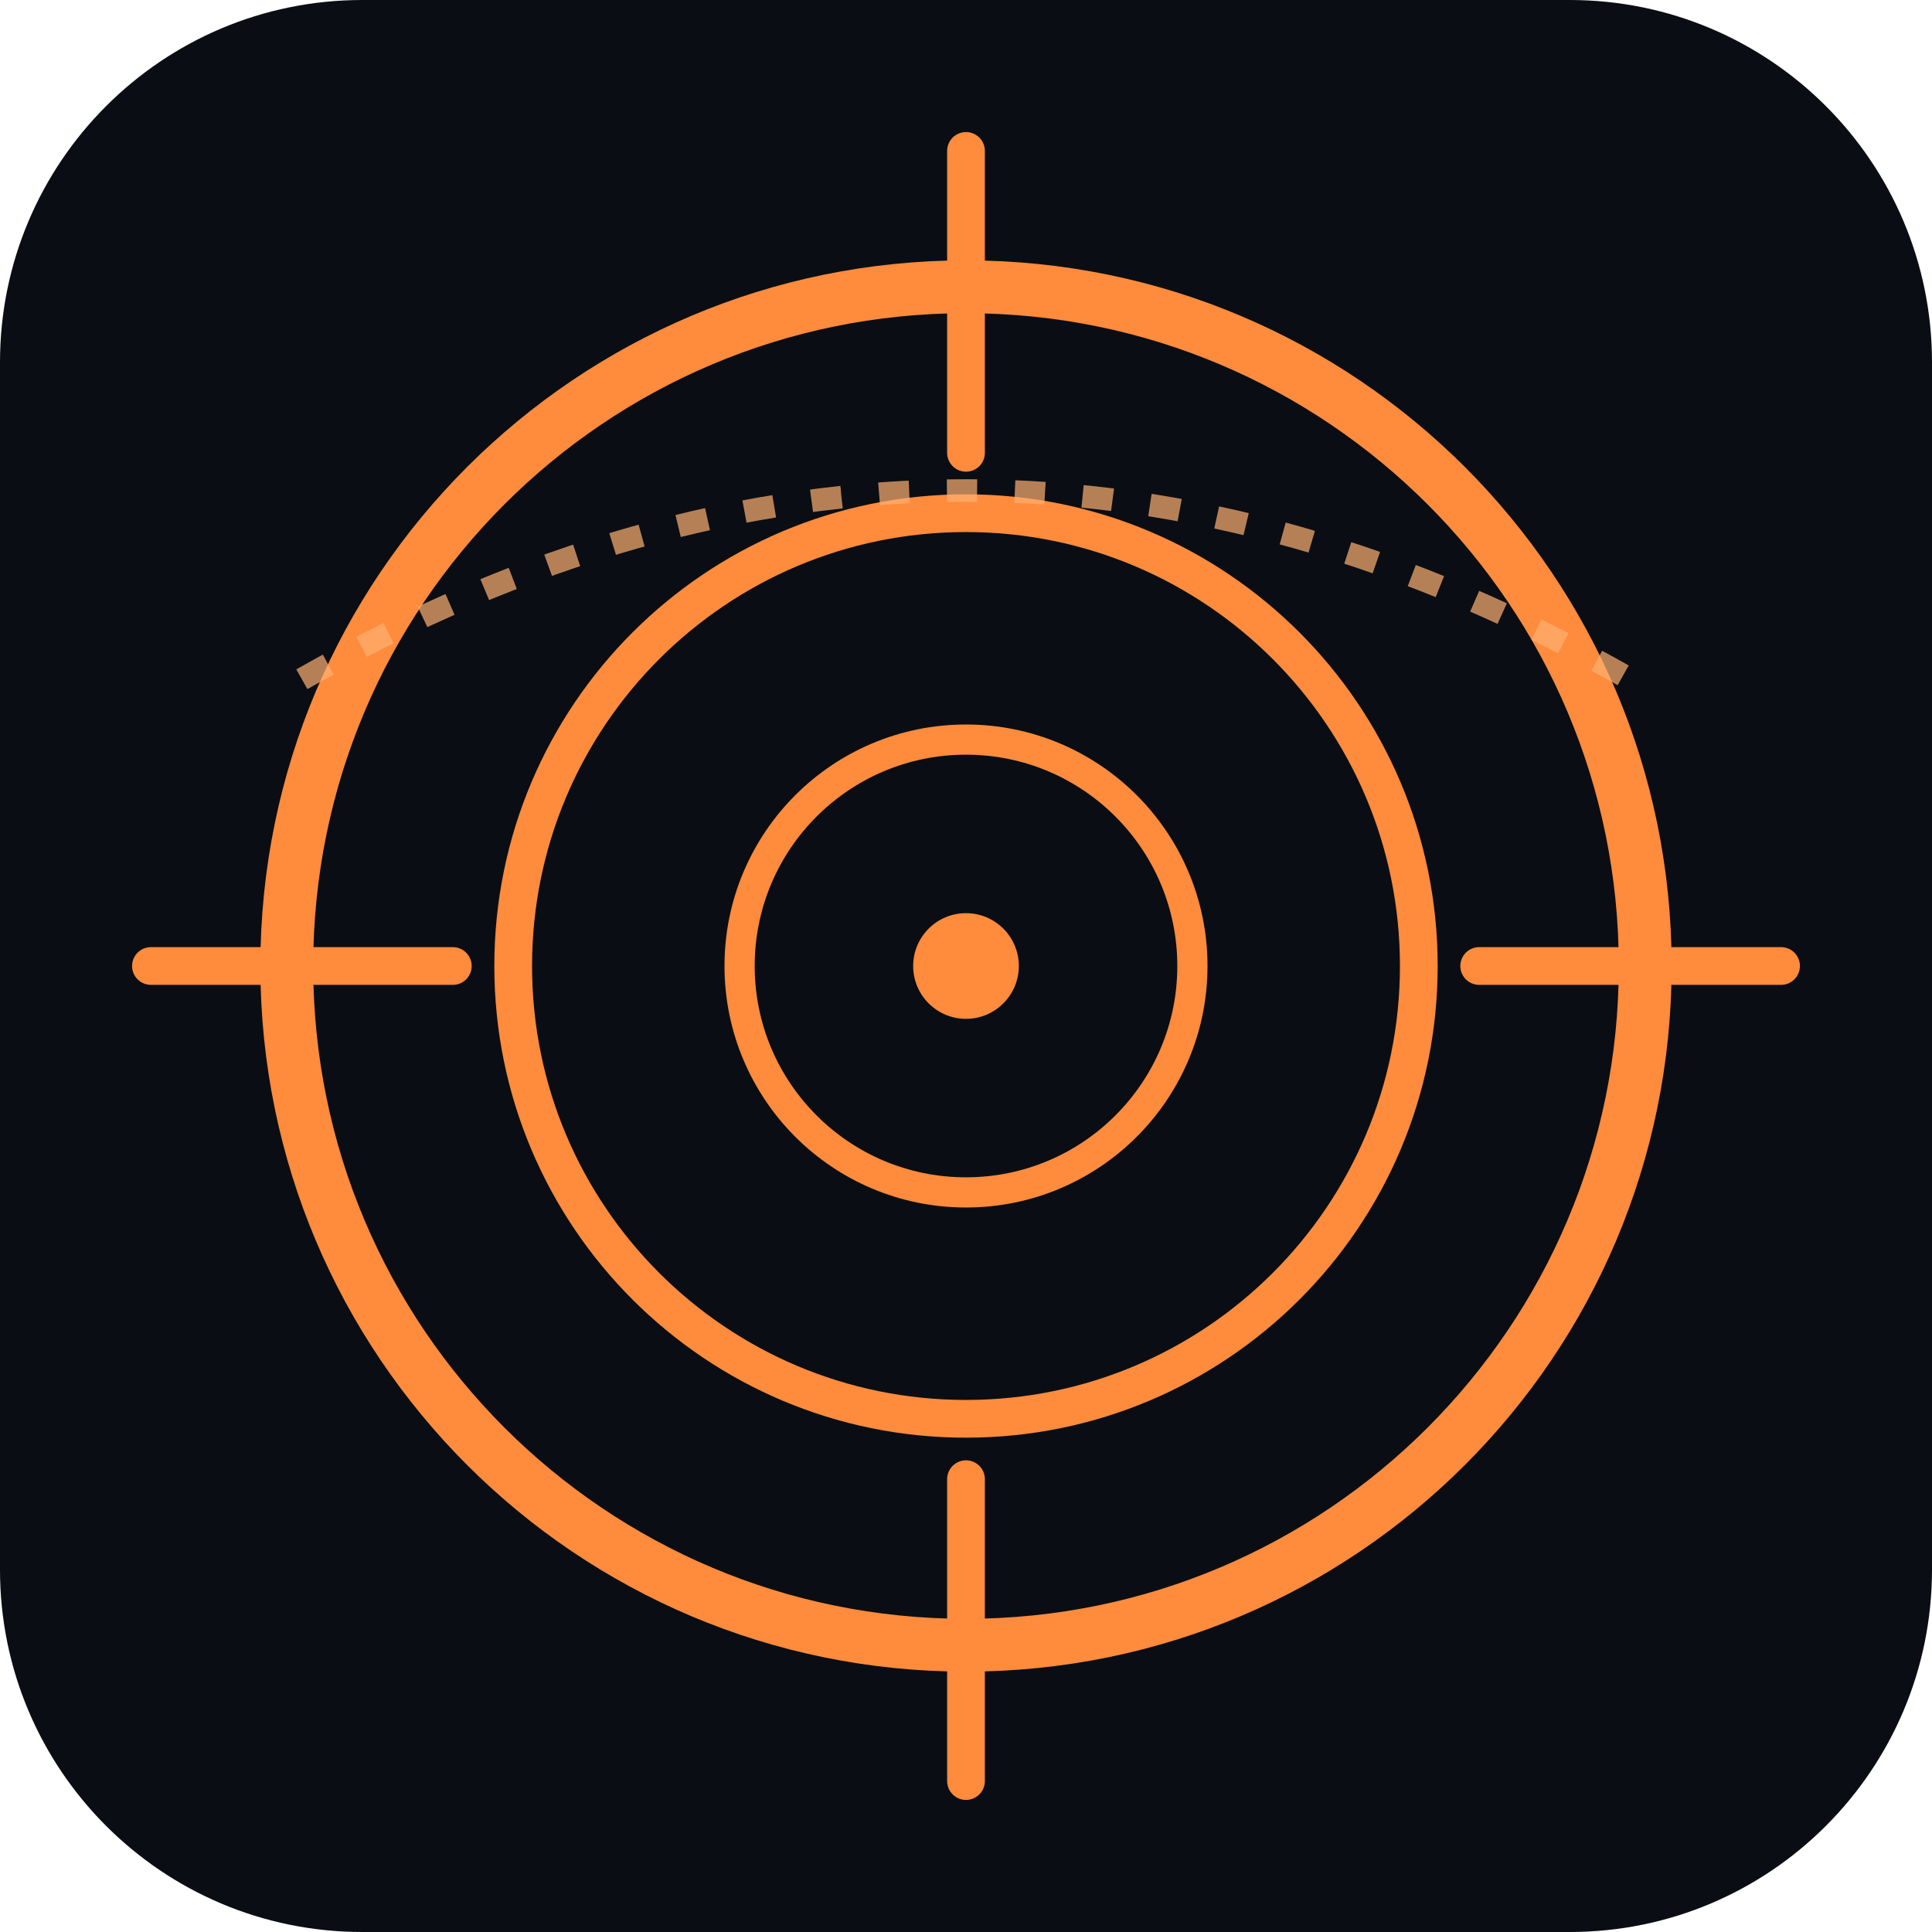
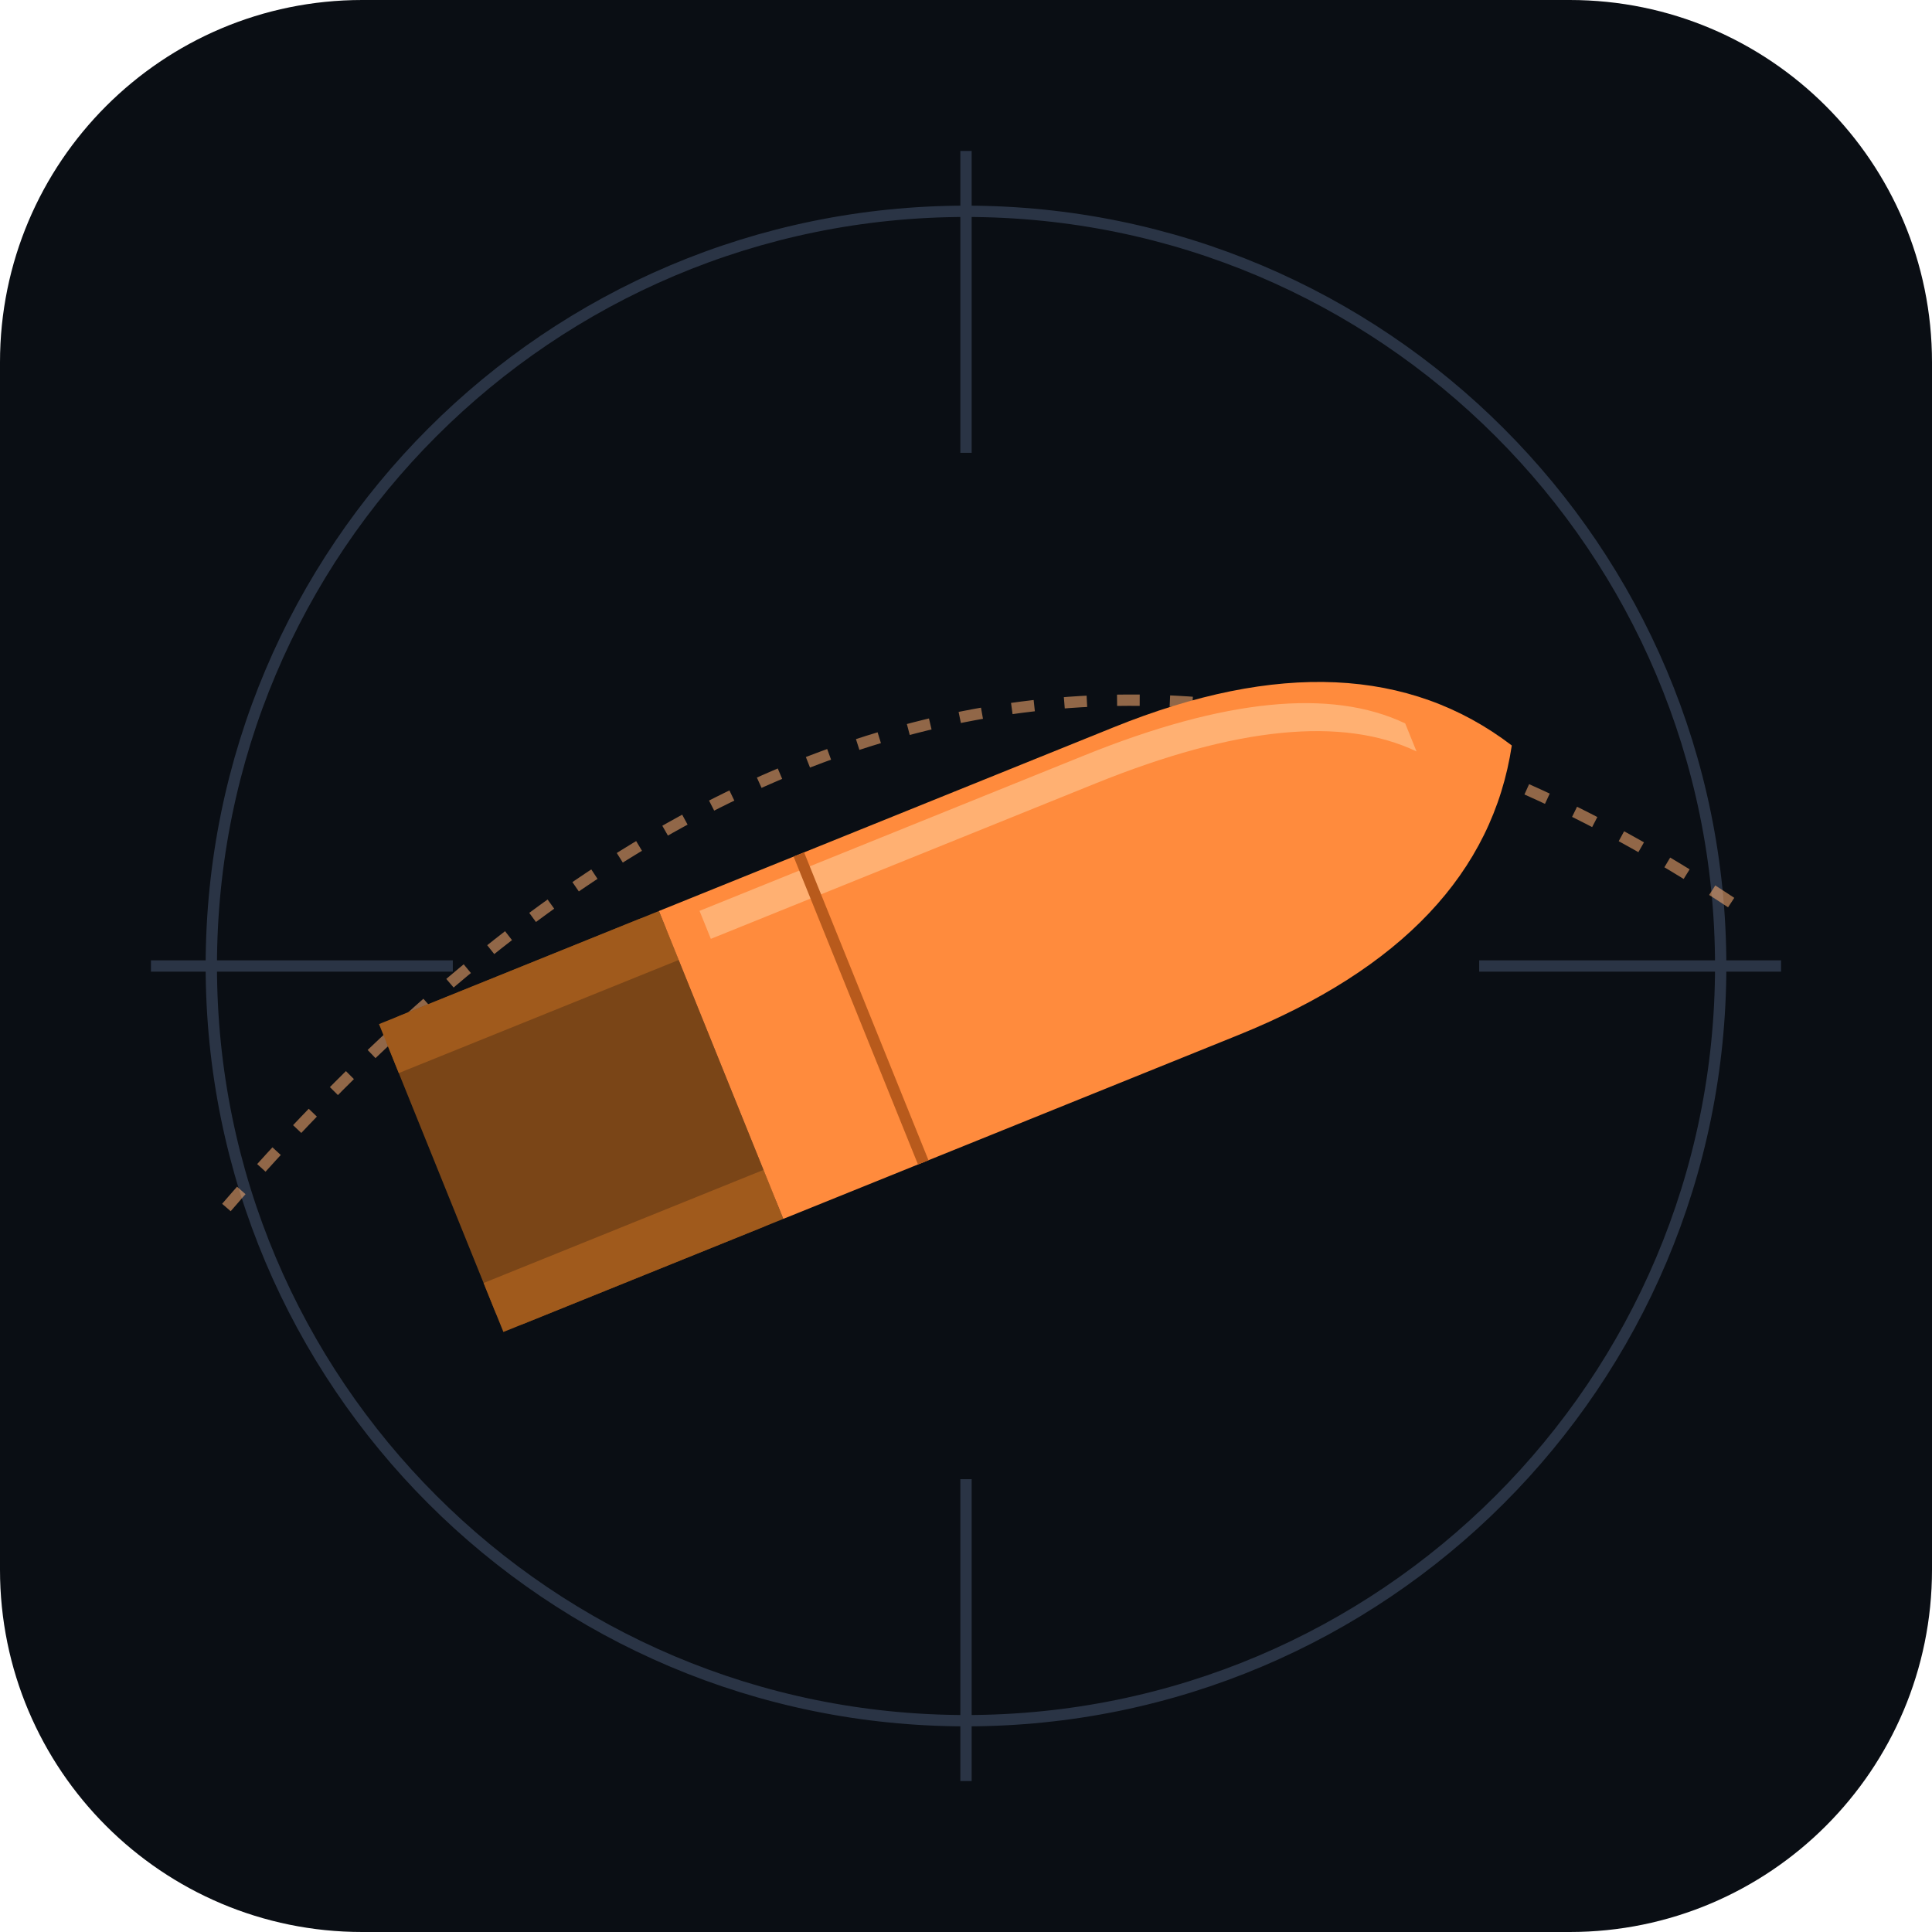
<svg xmlns="http://www.w3.org/2000/svg" viewBox="0 0 512 512">
  <rect width="512" height="512" rx="96" fill="#0a0e14" />
-   <circle cx="256" cy="256" r="180" fill="none" stroke="#ff8b3d" stroke-width="14" />
-   <circle cx="256" cy="256" r="120" fill="none" stroke="#ff8b3d" stroke-width="10" />
-   <circle cx="256" cy="256" r="60" fill="none" stroke="#ff8b3d" stroke-width="8" />
-   <circle cx="256" cy="256" r="14" fill="#ff8b3d" />
-   <line x1="256" y1="40" x2="256" y2="120" stroke="#ff8b3d" stroke-width="10" stroke-linecap="round" />
-   <line x1="256" y1="392" x2="256" y2="472" stroke="#ff8b3d" stroke-width="10" stroke-linecap="round" />
-   <line x1="40" y1="256" x2="120" y2="256" stroke="#ff8b3d" stroke-width="10" stroke-linecap="round" />
-   <line x1="392" y1="256" x2="472" y2="256" stroke="#ff8b3d" stroke-width="10" stroke-linecap="round" />
-   <path d="M 80 180 Q 256 80 432 180" fill="none" stroke="#ffb072" stroke-width="6" stroke-dasharray="8 10" opacity="0.7" />
+   <circle cx="256" cy="256" r="200" fill="none" stroke="#2a3445" stroke-width="3" />
+   <line x1="256" y1="40" x2="256" y2="120" stroke="#2a3445" stroke-width="3" />
+   <line x1="256" y1="392" x2="256" y2="472" stroke="#2a3445" stroke-width="3" />
+   <line x1="40" y1="256" x2="120" y2="256" stroke="#2a3445" stroke-width="3" />
+   <line x1="392" y1="256" x2="472" y2="256" stroke="#2a3445" stroke-width="3" />
+   <path d="M 60 320 Q 250 100, 460 240" fill="none" stroke="#ffb072" stroke-width="3" stroke-dasharray="6 8" opacity="0.55" />
+   <g transform="translate(256 256) rotate(-22)">
+     <rect x="-150" y="-44" width="80" height="88" rx="6" fill="#7a4517" />
+     <rect x="-150" y="-44" width="80" height="14" fill="#a05a1c" />
+     <rect x="-150" y="30" width="80" height="14" fill="#a05a1c" />
+     <path d="M -70 -44 L 60 -44 Q 130 -44 156 0 Q 130 44 60 44 L -70 44 Z" fill="#ff8b3d" />
+     <path d="M -60 -32 L 50 -32 Q 110 -32 132 -8 L 132 -16 Q 110 -40 50 -40 L -60 -40 Z" fill="#ffb072" />
+     <line x1="-30" y1="-44" x2="-30" y2="44" stroke="#b85a1c" stroke-width="3" />
+   </g>
</svg>
